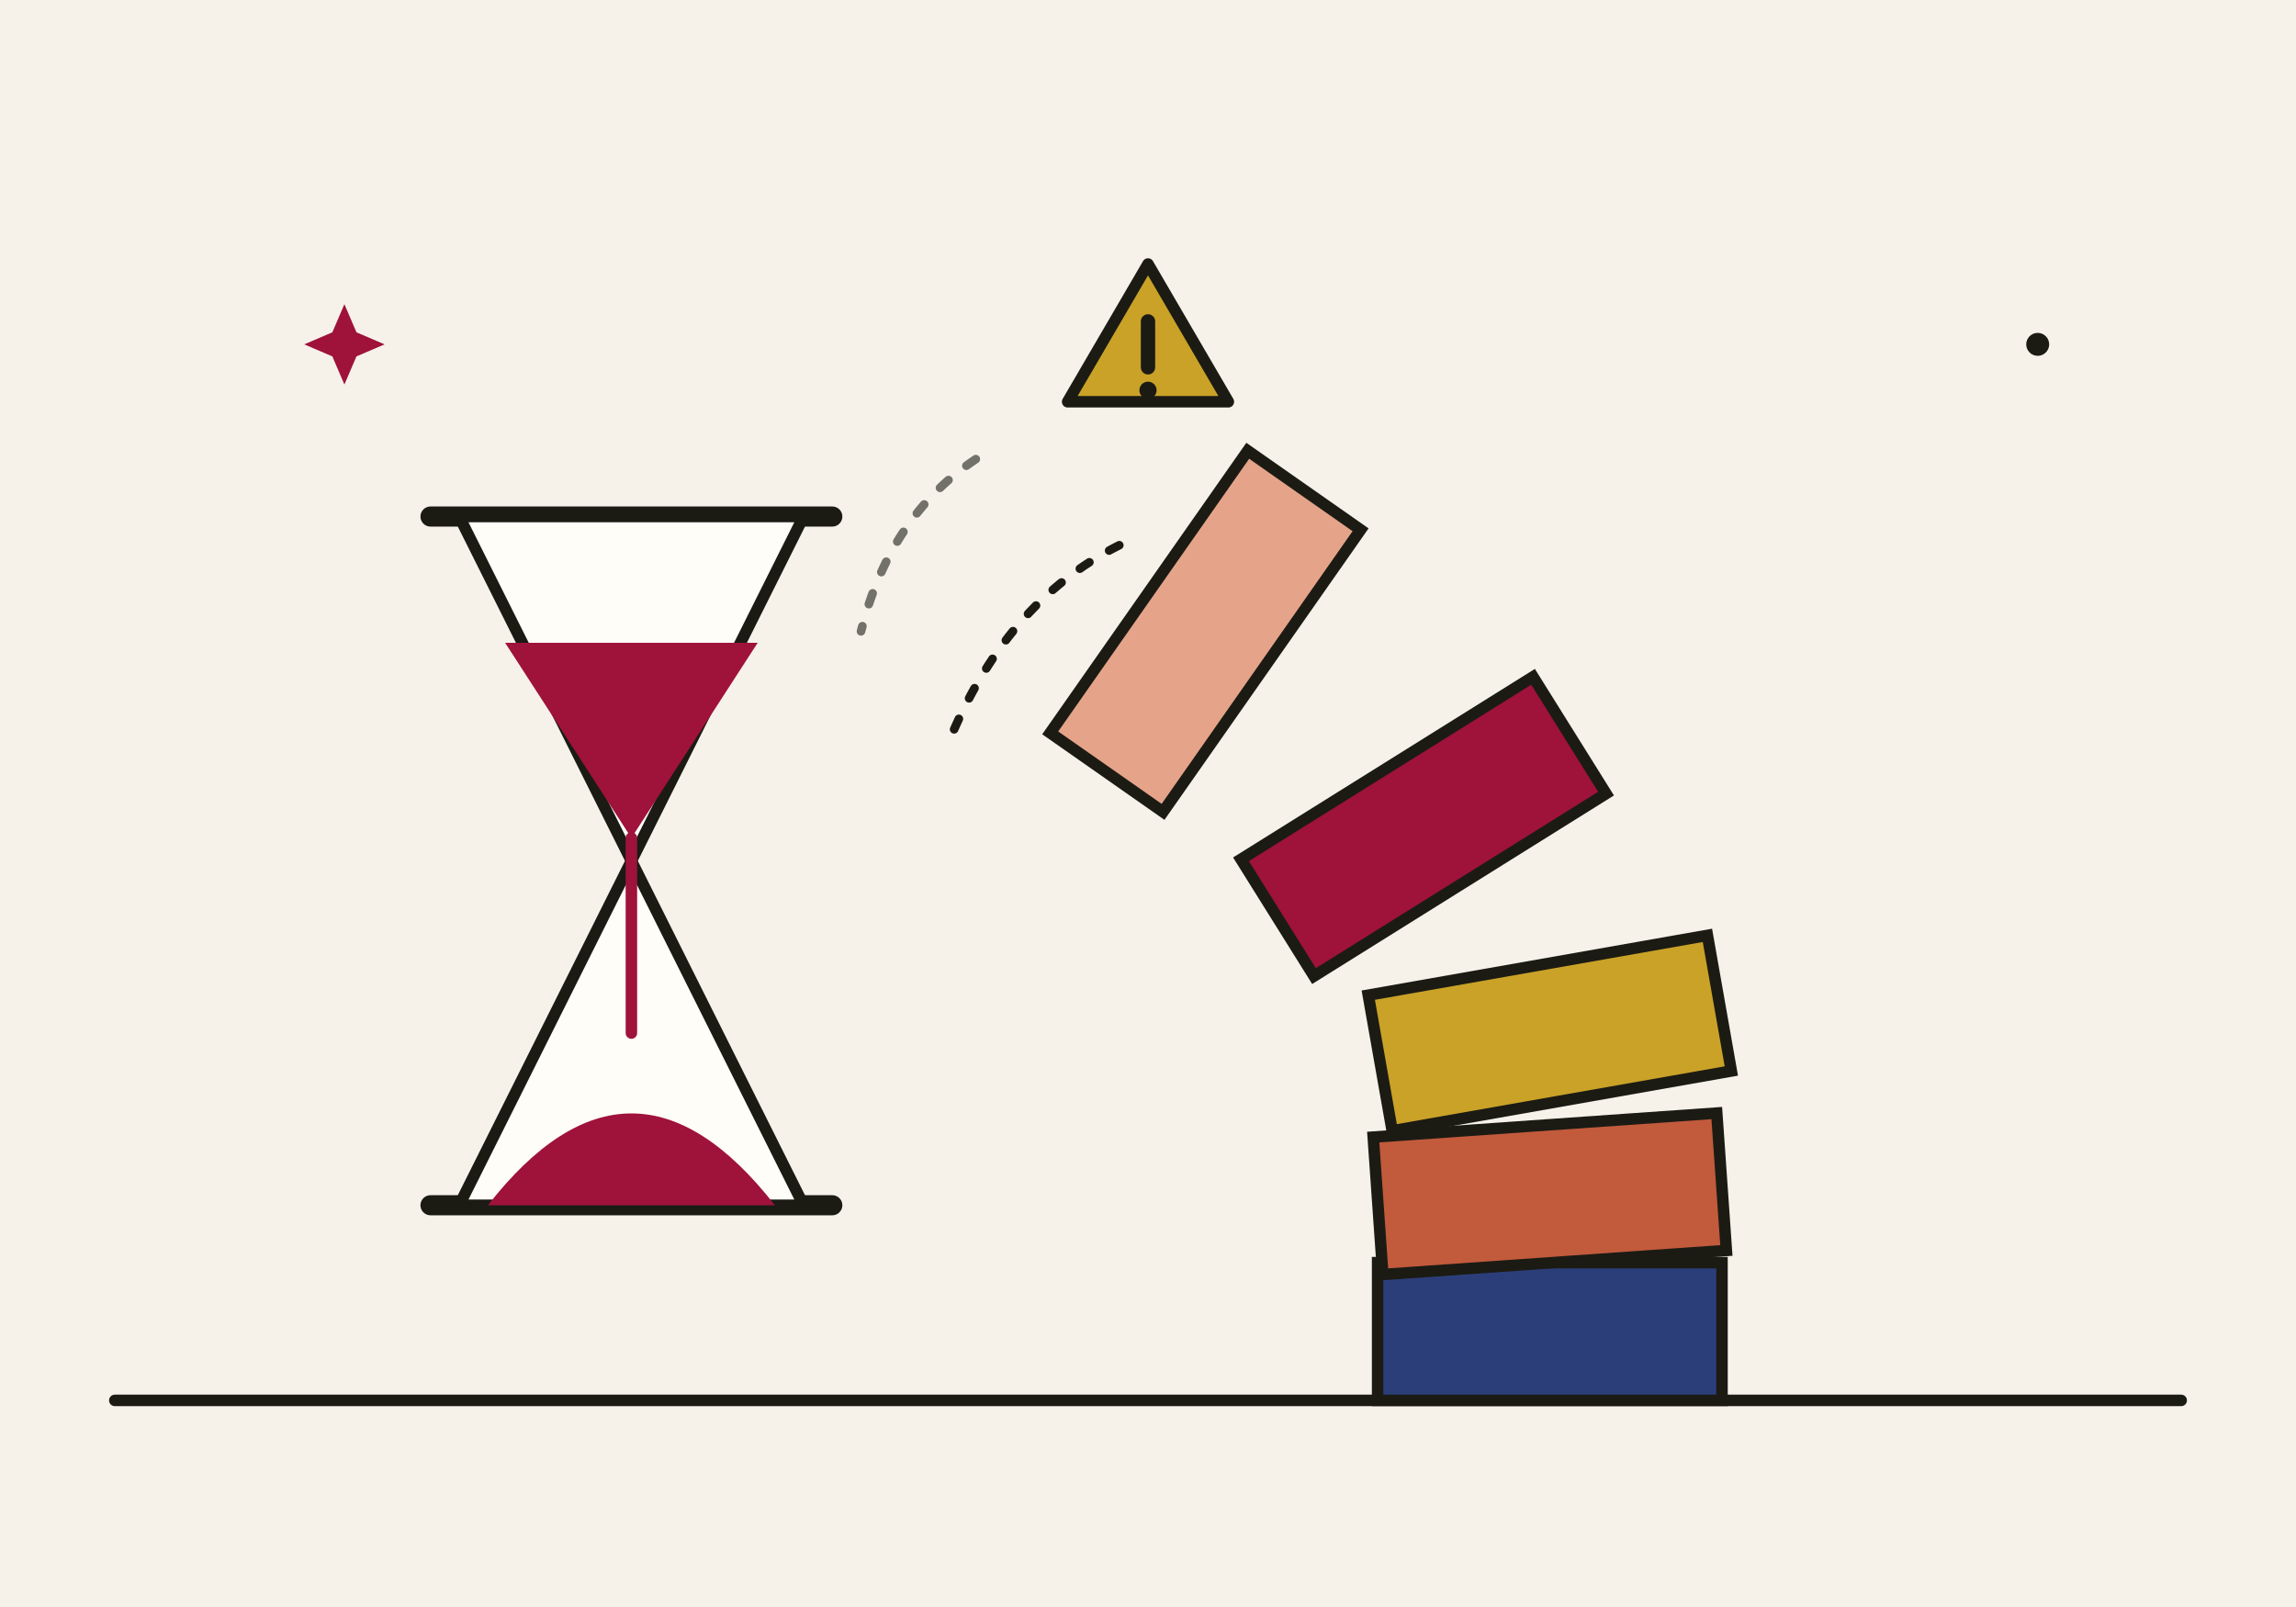
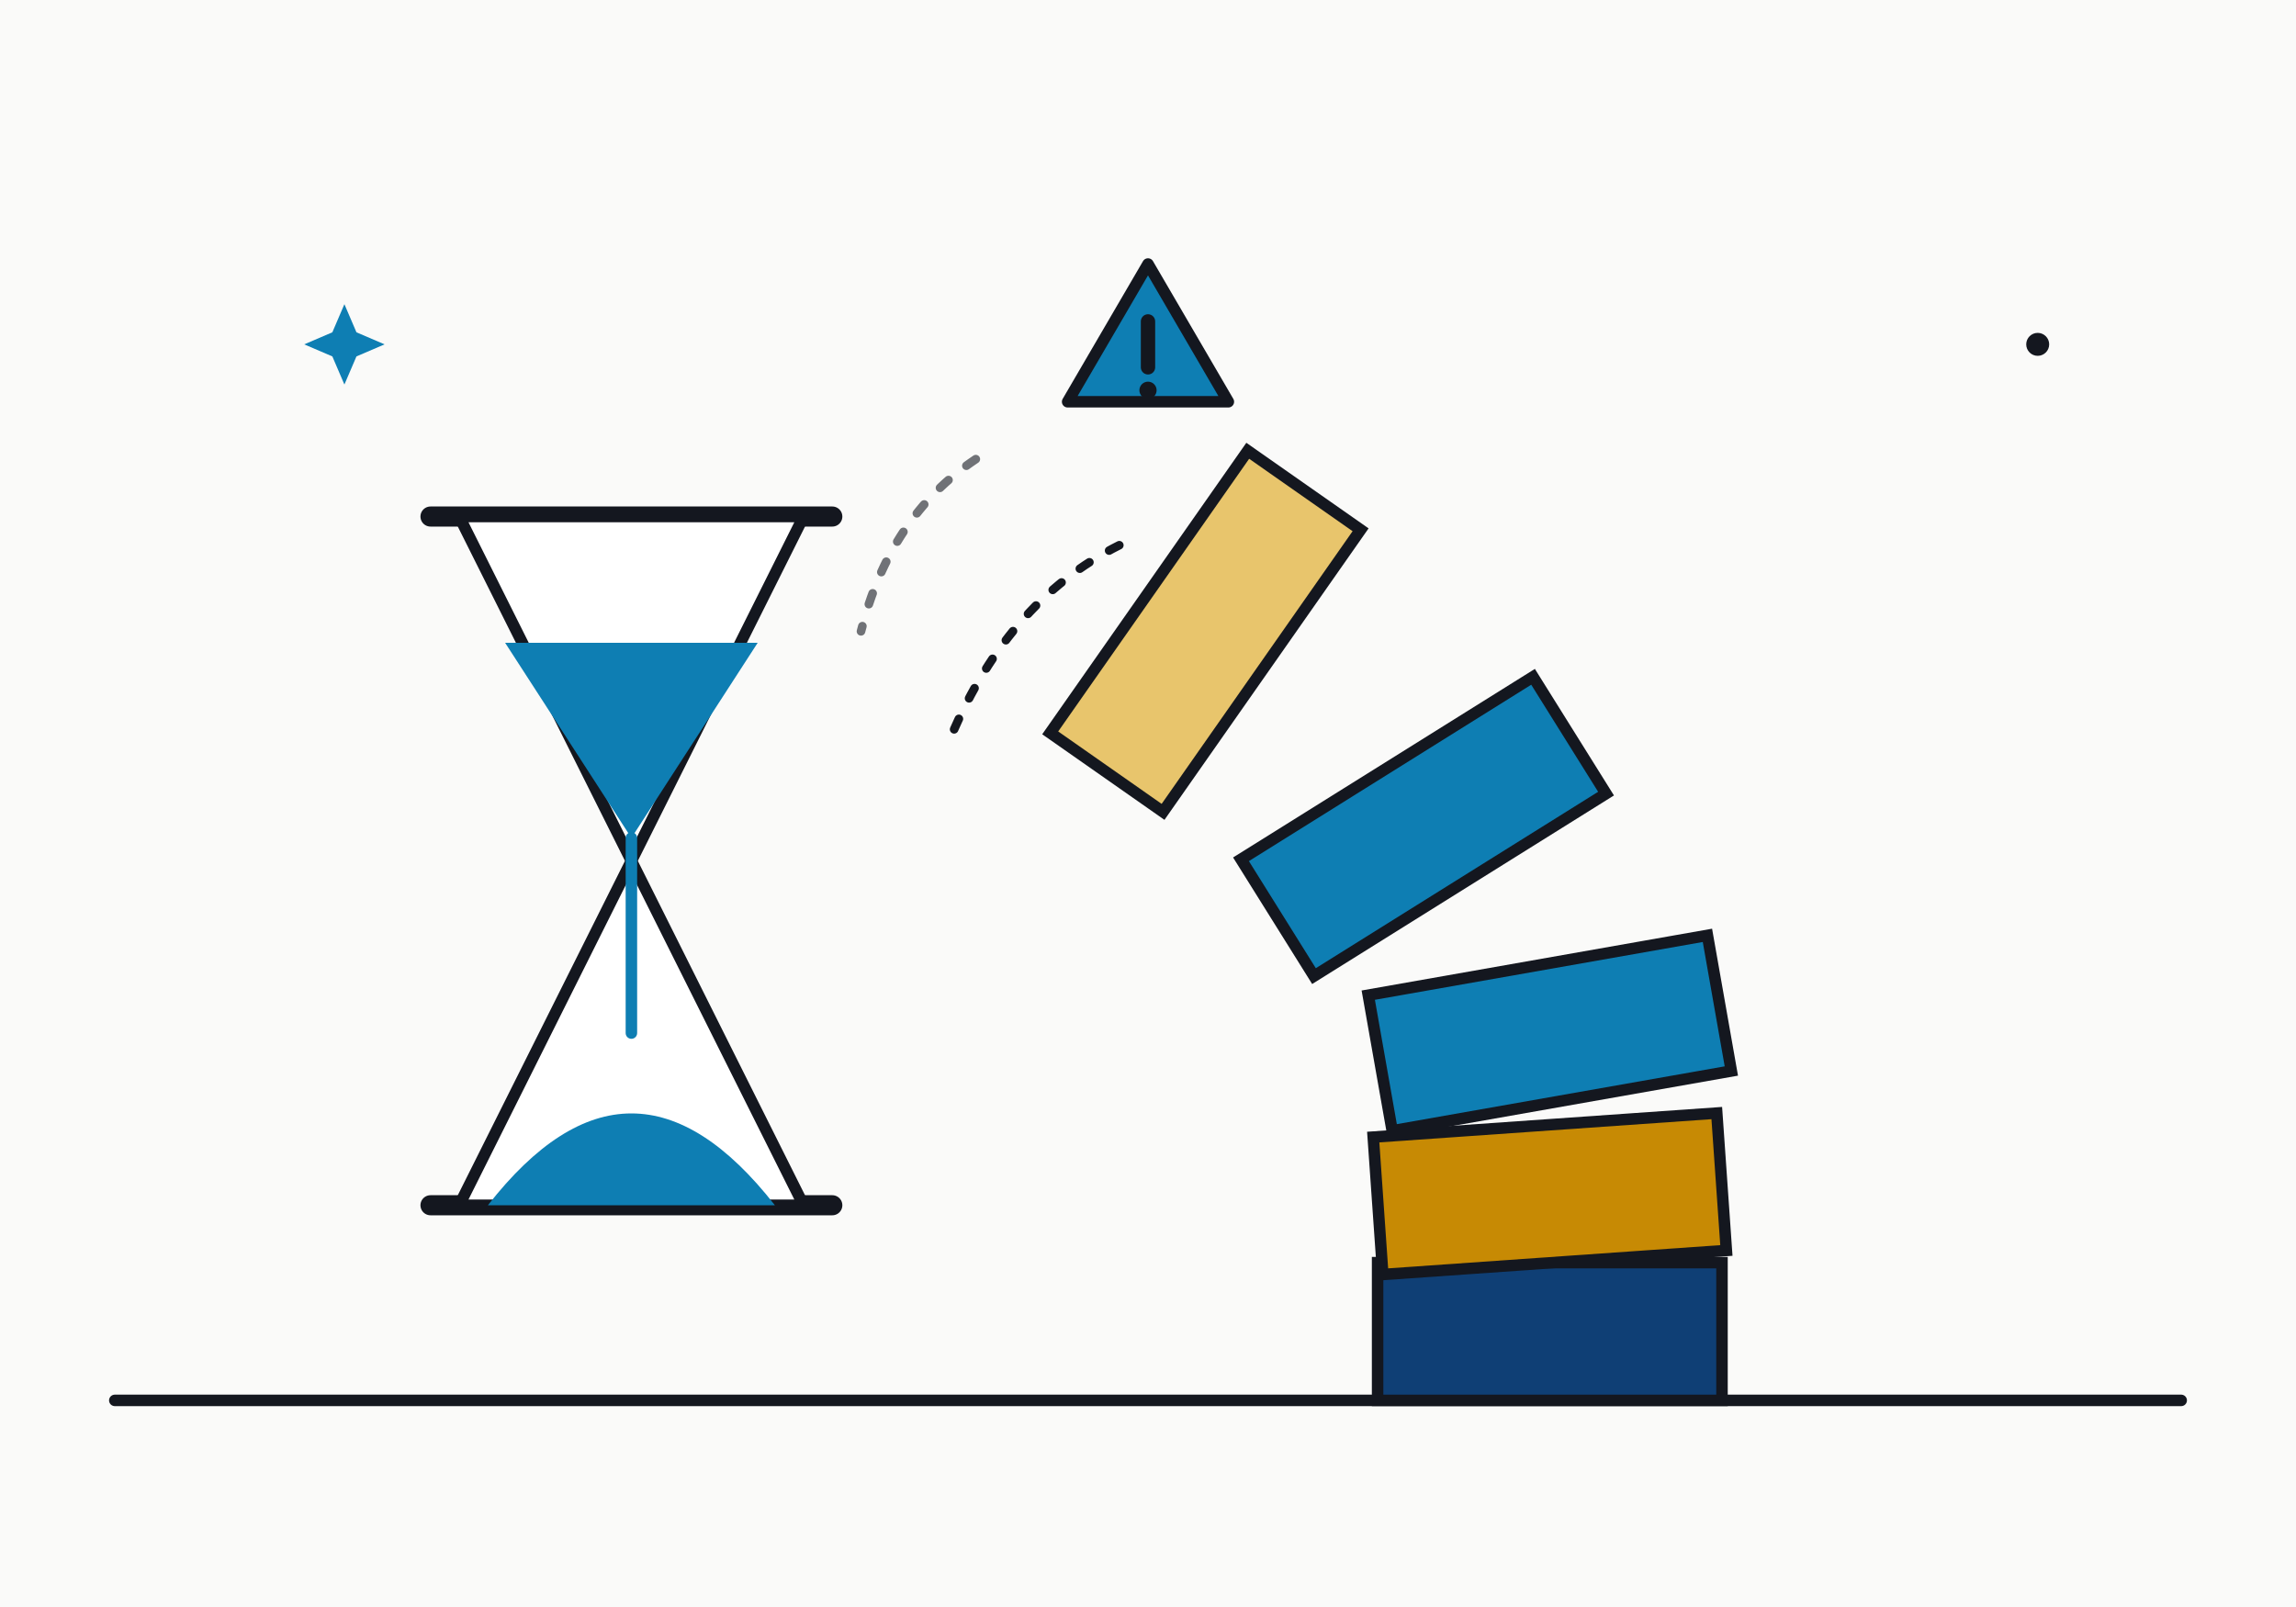
<svg xmlns="http://www.w3.org/2000/svg" viewBox="0 0 400 280" width="400" height="280">
-   <rect width="400" height="280" fill="#F6F2EA" />
-   <path d="M60 53 L62.1 57.9 L67 60 L62.1 62.1 L60 67 L57.9 62.1 L53 60 L57.9 57.9 Z" fill="#9F1239" />
-   <circle cx="355" cy="60" r="2" fill="#1B1B14" />
-   <line x1="20" y1="244" x2="380" y2="244" stroke="#1B1B14" stroke-width="2" stroke-linecap="round" />
-   <line x1="75" y1="90" x2="145" y2="90" stroke="#1B1B14" stroke-width="3.5" stroke-linecap="round" />
-   <line x1="75" y1="210" x2="145" y2="210" stroke="#1B1B14" stroke-width="3.5" stroke-linecap="round" />
-   <path d="M80 90 L140 90 L110 150 L80 90 Z" fill="#FFFDF8" stroke="#1B1B14" stroke-width="2" stroke-linejoin="round" />
-   <path d="M110 150 L140 210 L80 210 Z" fill="#FFFDF8" stroke="#1B1B14" stroke-width="2" stroke-linejoin="round" />
-   <path d="M88 112 L132 112 L110 146 Z" fill="#9F1239" />
-   <line x1="110" y1="146" x2="110" y2="180" stroke="#9F1239" stroke-width="2" stroke-linecap="round" />
-   <path d="M85 210 L135 210 Q110 178 85 210 Z" fill="#9F1239" />
-   <path d="M85 210 L135 210 Q110 178 135 210 Z" fill="#9F1239" />
-   <rect x="240" y="220" width="60" height="24" fill="#2C3E7A" stroke="#1B1B14" stroke-width="2" />
+   <rect width="400" height="280" fill="#FAFAF9" />
+   <path d="M60 53 L62.1 57.9 L67 60 L62.1 62.1 L60 67 L57.9 62.1 L53 60 L57.9 57.9 Z" fill="#0E7EB3" />
+   <circle cx="355" cy="60" r="2" fill="#14171F" />
+   <line x1="20" y1="244" x2="380" y2="244" stroke="#14171F" stroke-width="2" stroke-linecap="round" />
+   <line x1="75" y1="90" x2="145" y2="90" stroke="#14171F" stroke-width="3.5" stroke-linecap="round" />
+   <line x1="75" y1="210" x2="145" y2="210" stroke="#14171F" stroke-width="3.5" stroke-linecap="round" />
+   <path d="M80 90 L140 90 L110 150 L80 90 Z" fill="#FFFFFF" stroke="#14171F" stroke-width="2" stroke-linejoin="round" />
+   <path d="M110 150 L140 210 L80 210 Z" fill="#FFFFFF" stroke="#14171F" stroke-width="2" stroke-linejoin="round" />
+   <path d="M88 112 L132 112 L110 146 Z" fill="#0E7EB3" />
+   <line x1="110" y1="146" x2="110" y2="180" stroke="#0E7EB3" stroke-width="2" stroke-linecap="round" />
+   <path d="M85 210 L135 210 Q110 178 85 210 Z" fill="#0E7EB3" />
+   <path d="M85 210 L135 210 Q110 178 135 210 Z" fill="#0E7EB3" />
+   <rect x="240" y="220" width="60" height="24" fill="#0F3F75" stroke="#14171F" stroke-width="2" />
  <g transform="translate(270 208) rotate(-4)">
-     <rect x="-30" y="-12" width="60" height="24" fill="#C25A3C" stroke="#1B1B14" stroke-width="2" />
+     <rect x="-30" y="-12" width="60" height="24" fill="#C78A04" stroke="#14171F" stroke-width="2" />
  </g>
  <g transform="translate(270 180) rotate(-10)">
-     <rect x="-30" y="-12" width="60" height="24" fill="#C9A227" stroke="#1B1B14" stroke-width="2" />
+     <rect x="-30" y="-12" width="60" height="24" fill="#0E7EB3" stroke="#14171F" stroke-width="2" />
  </g>
  <g transform="translate(248 144) rotate(-32)">
-     <rect x="-30" y="-12" width="60" height="24" fill="#9F1239" stroke="#1B1B14" stroke-width="2" />
+     <rect x="-30" y="-12" width="60" height="24" fill="#0E7EB3" stroke="#14171F" stroke-width="2" />
  </g>
  <g transform="translate(210 110) rotate(-55)">
-     <rect x="-30" y="-12" width="60" height="24" fill="#E5A48A" stroke="#1B1B14" stroke-width="2" />
+     <rect x="-30" y="-12" width="60" height="24" fill="#E8C56C" stroke="#14171F" stroke-width="2" />
  </g>
-   <path d="M195 95 Q 175 105 165 130" fill="none" stroke="#1B1B14" stroke-width="1.5" stroke-linecap="round" stroke-dasharray="2 4" />
-   <path d="M170 80 Q 155 90 150 110" fill="none" stroke="#1B1B14" stroke-width="1.5" stroke-linecap="round" stroke-dasharray="2 4" opacity="0.6" />
-   <path d="M200 46 L214 70 L186 70 Z" fill="#C9A227" stroke="#1B1B14" stroke-width="2" stroke-linejoin="round" />
-   <line x1="200" y1="56" x2="200" y2="64" stroke="#1B1B14" stroke-width="2.5" stroke-linecap="round" />
-   <circle cx="200" cy="68" r="1.5" fill="#1B1B14" />
+   <path d="M195 95 Q 175 105 165 130" fill="none" stroke="#14171F" stroke-width="1.5" stroke-linecap="round" stroke-dasharray="2 4" />
+   <path d="M170 80 Q 155 90 150 110" fill="none" stroke="#14171F" stroke-width="1.5" stroke-linecap="round" stroke-dasharray="2 4" opacity="0.6" />
+   <path d="M200 46 L214 70 L186 70 Z" fill="#0E7EB3" stroke="#14171F" stroke-width="2" stroke-linejoin="round" />
+   <line x1="200" y1="56" x2="200" y2="64" stroke="#14171F" stroke-width="2.5" stroke-linecap="round" />
+   <circle cx="200" cy="68" r="1.5" fill="#14171F" />
</svg>
